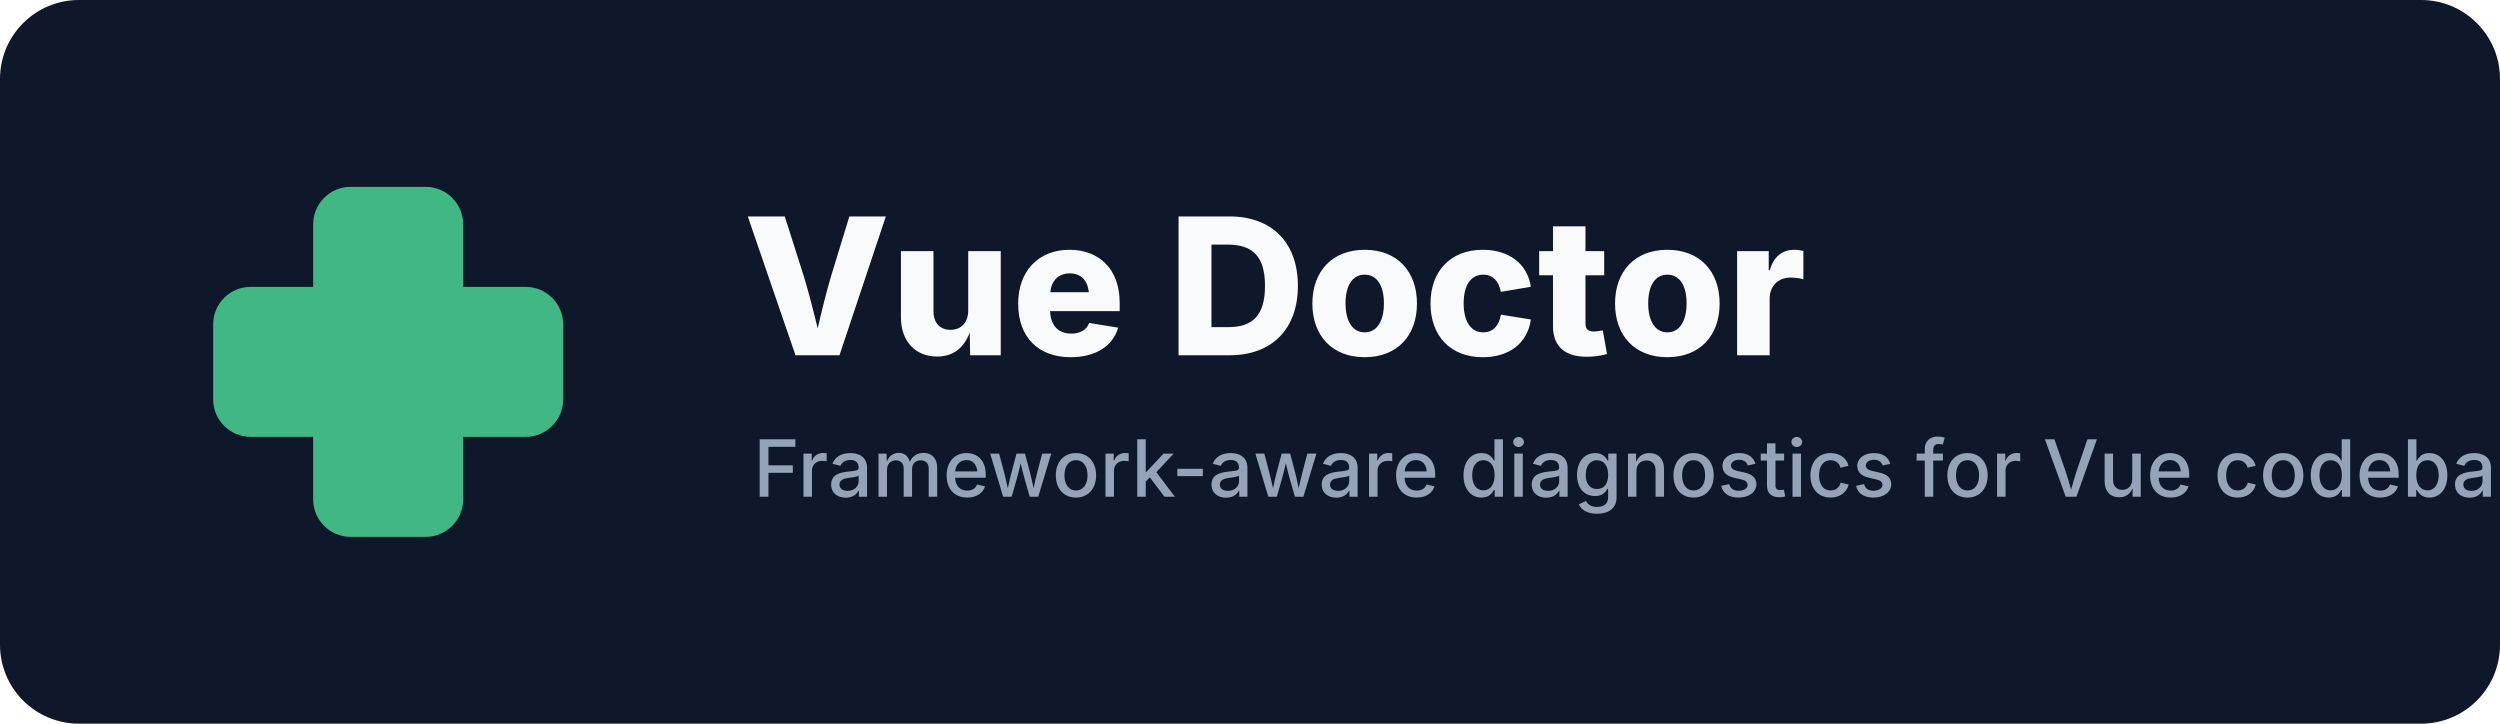
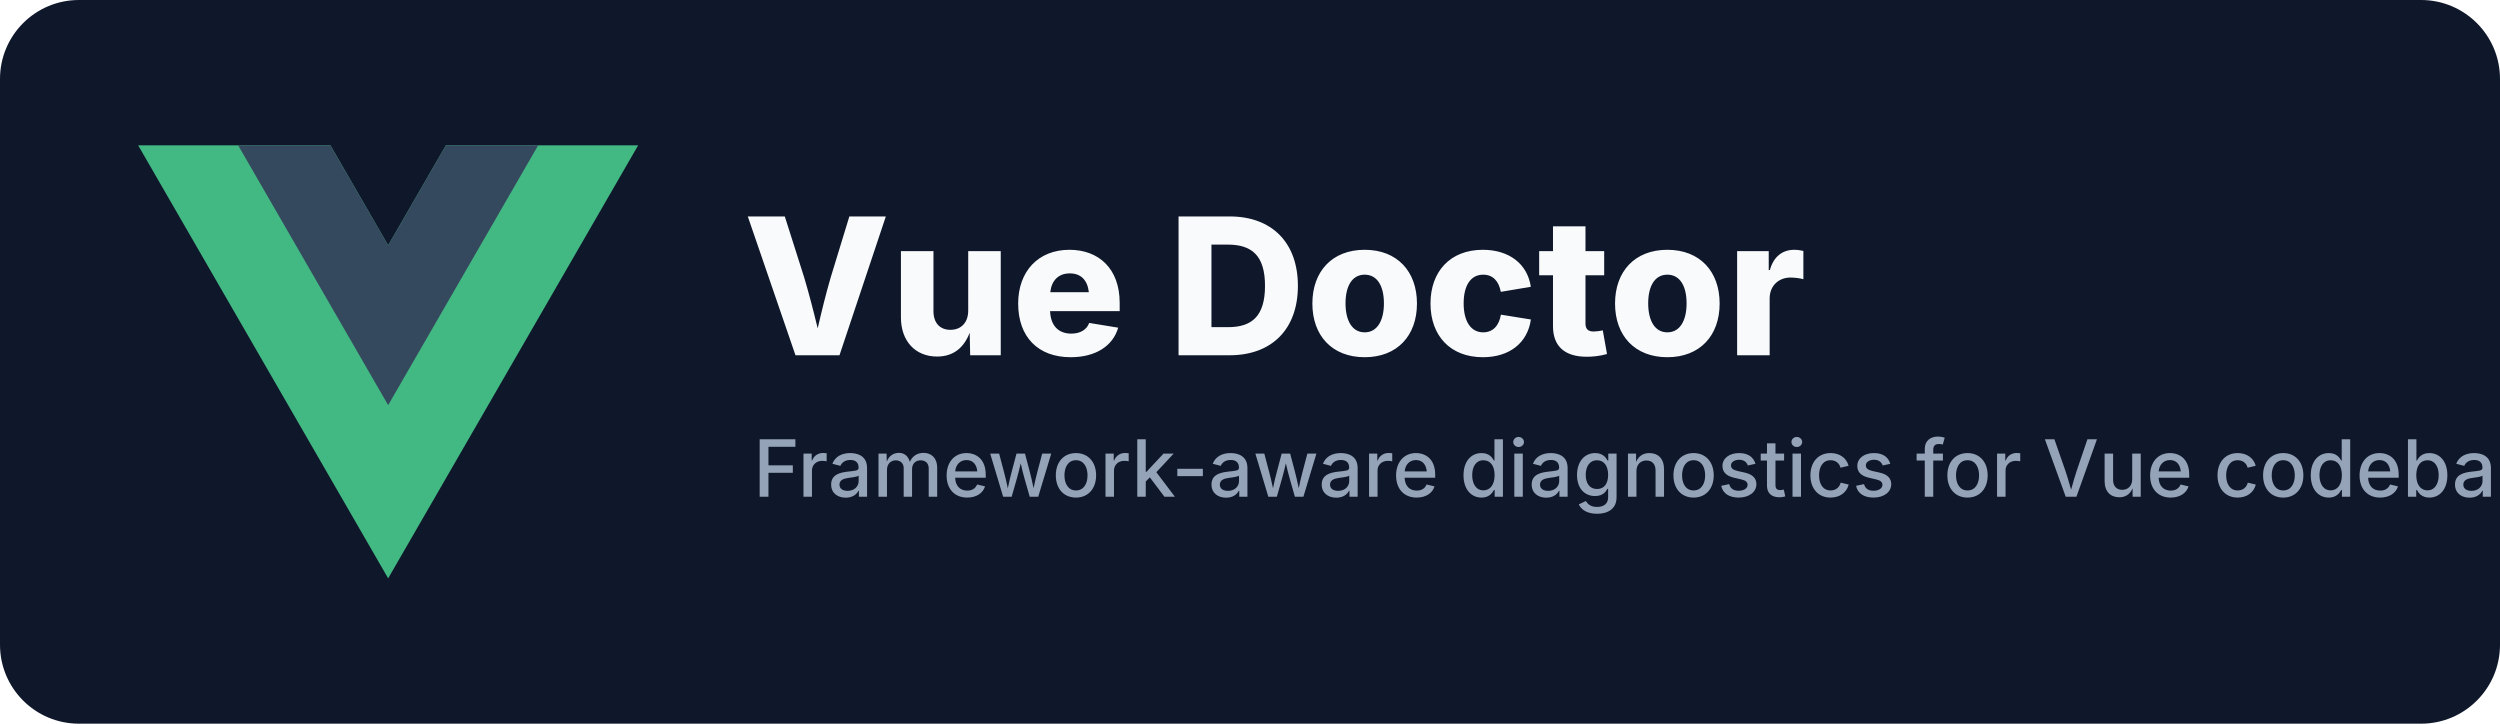
<svg xmlns="http://www.w3.org/2000/svg" width="760" height="220" fill="none" viewBox="0 0 760 220">
  <rect width="760" height="220" rx="24" fill="#0f172a" />
-   <svg x="42" y="34" width="152" height="152" viewBox="0 0 255 255">
-     <path fill="#41b883" d="M108.375 38.25A19.126 19.126 0 0 0 89.25 57.375v31.888H57.375a19.125 19.125 0 0 0-19.125 19.125v38.25a19.124 19.124 0 0 0 19.125 19.125H89.25v31.875a19.124 19.124 0 0 0 19.125 19.125h38.25a19.12 19.12 0 0 0 19.125-19.125v-31.875h31.875a19.12 19.12 0 0 0 19.125-19.125v-38.25a19.123 19.123 0 0 0-19.125-19.125H165.75V57.375a19.124 19.124 0 0 0-19.125-19.125z" />
+   <svg x="42" y="44" width="152" height="132" viewBox="0 0 196.32 170.02">
+     <path fill="#42b883" d="M120.83 0 98.16 39.26 75.49 0H0l98.16 170.02L196.32 0z" />
+     <path fill="#35495e" d="M120.83 0 98.16 39.26 75.49 0H39.26l58.9 102.01L157.06 0z" />
  </svg>
  <text x="226" y="108" fill="#f8fafc" font-family="Inter, ui-sans-serif, system-ui, -apple-system, BlinkMacSystemFont, Segoe UI, sans-serif" font-size="58" font-weight="800">Vue Doctor</text>
  <text x="229" y="151" fill="#94a3b8" font-family="Inter, ui-sans-serif, system-ui, -apple-system, BlinkMacSystemFont, Segoe UI, sans-serif" font-size="24" font-weight="500">Framework-aware diagnostics for Vue codebases</text>
</svg>
